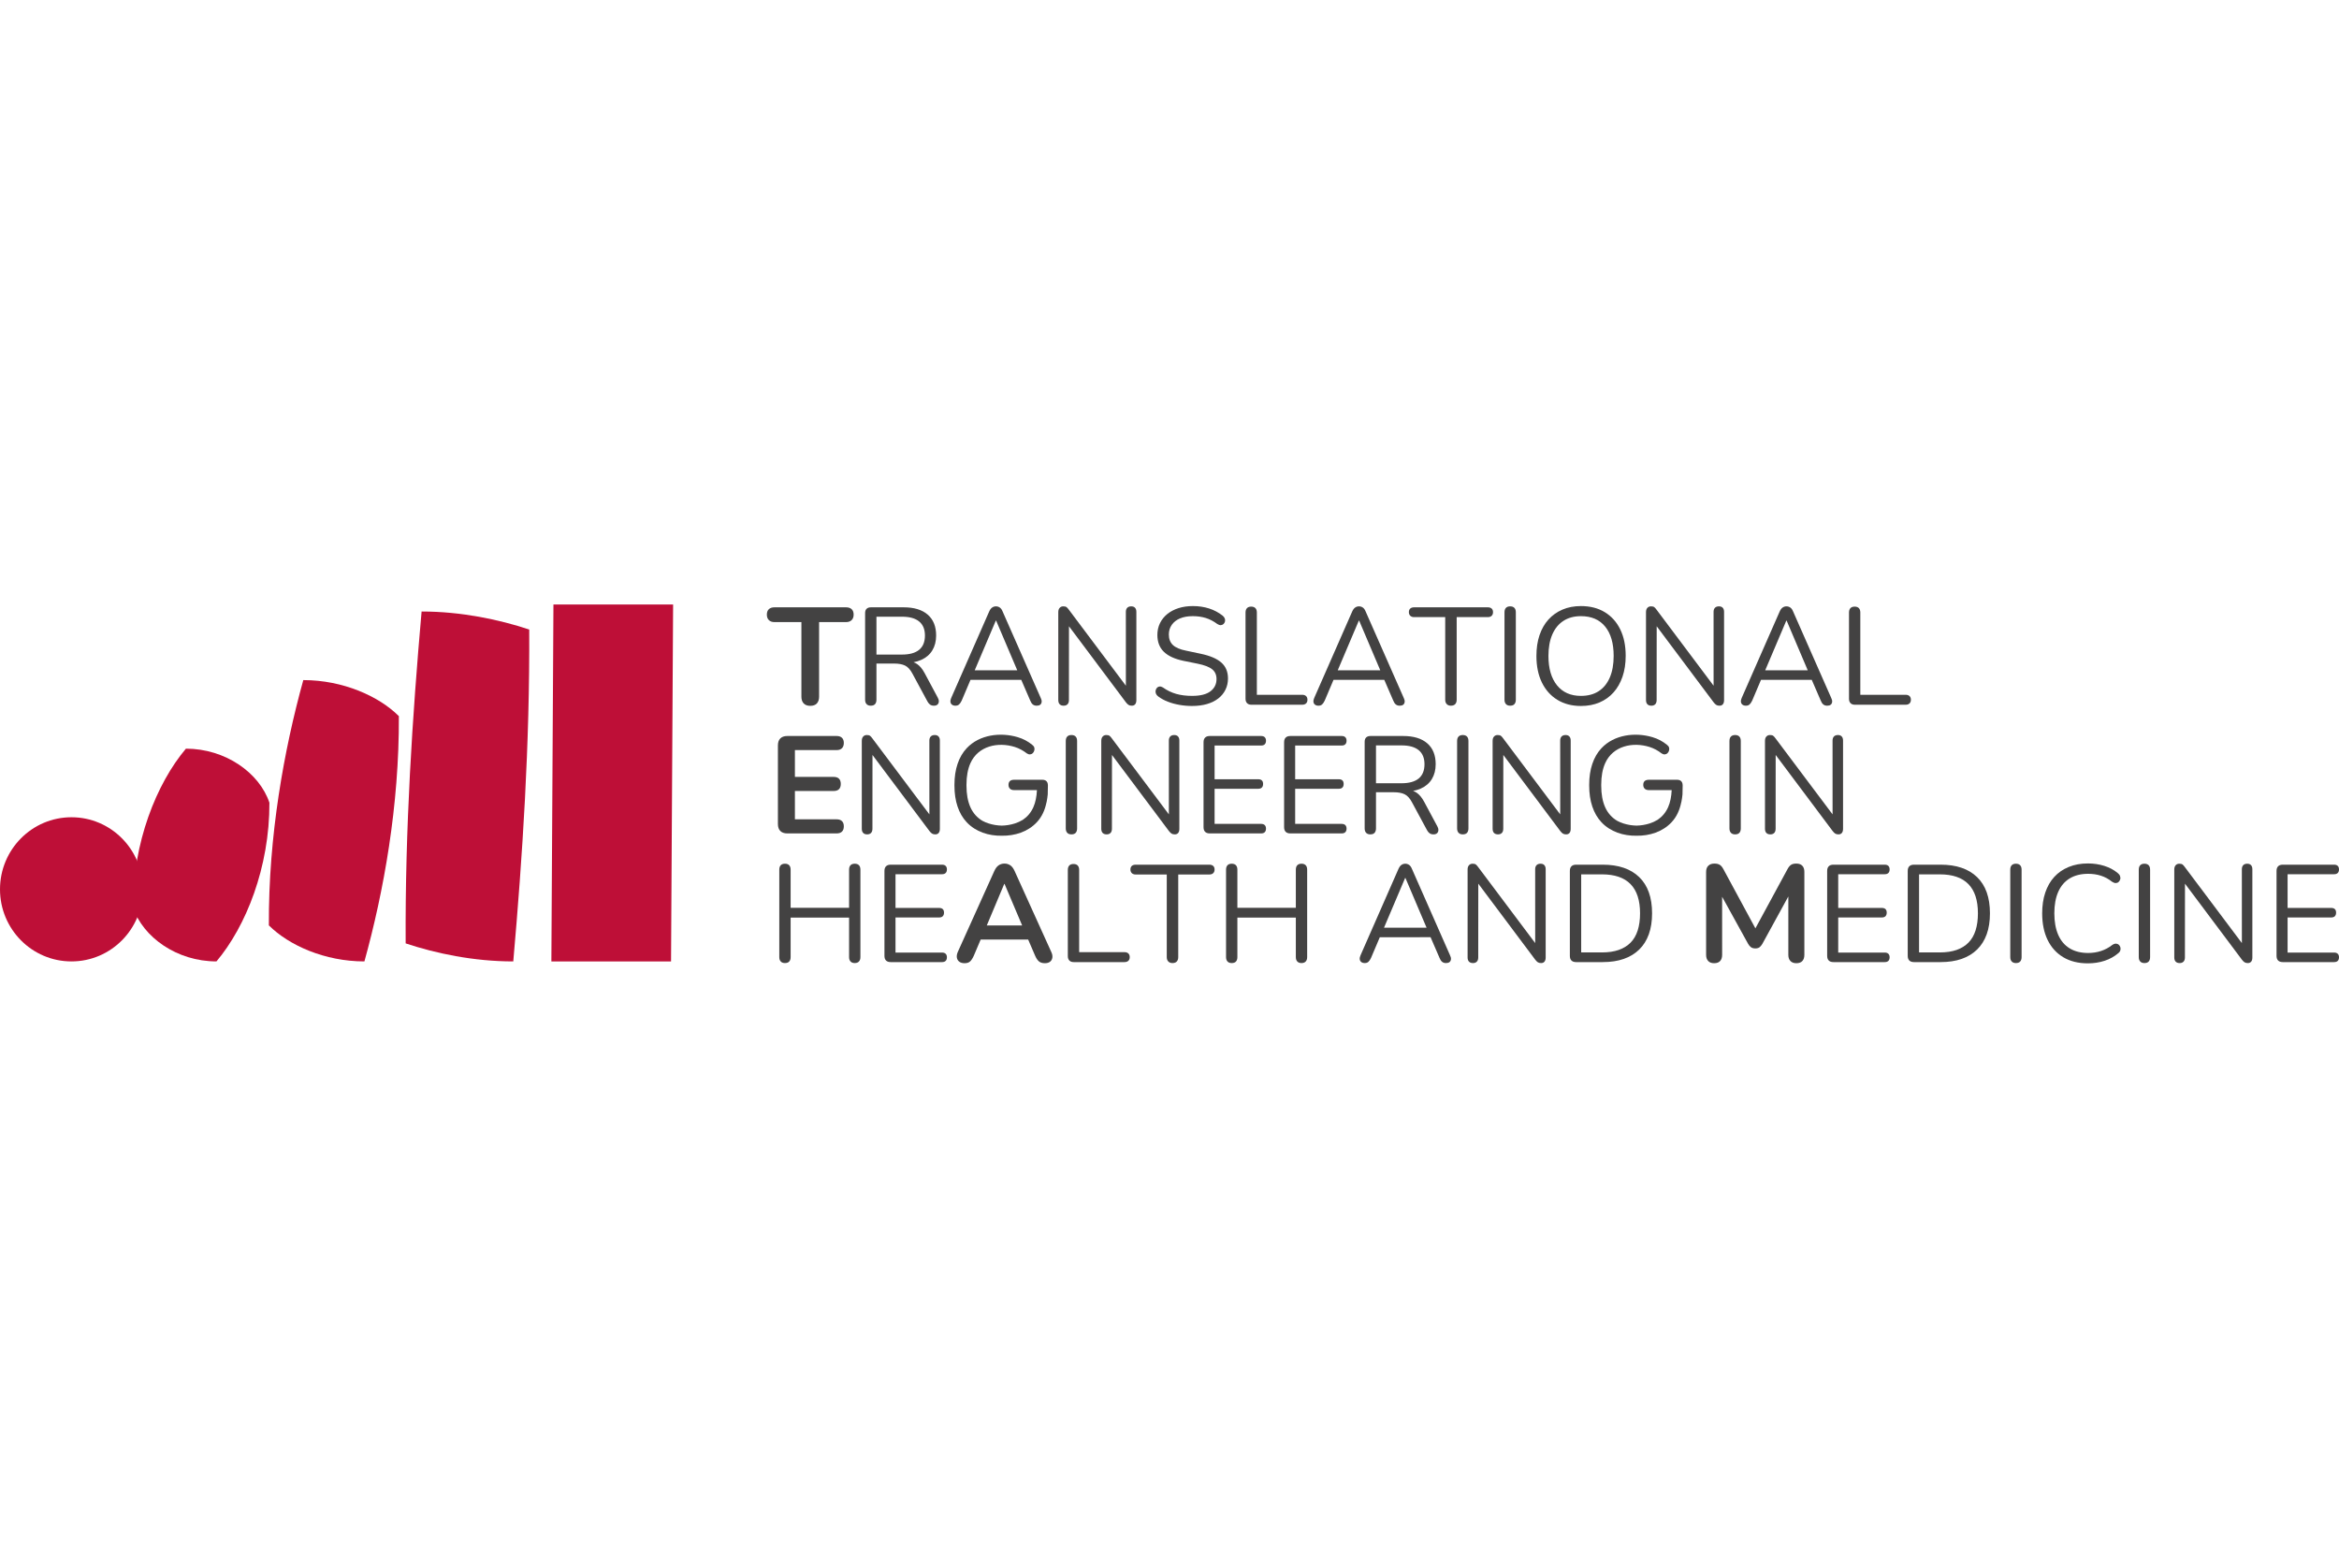
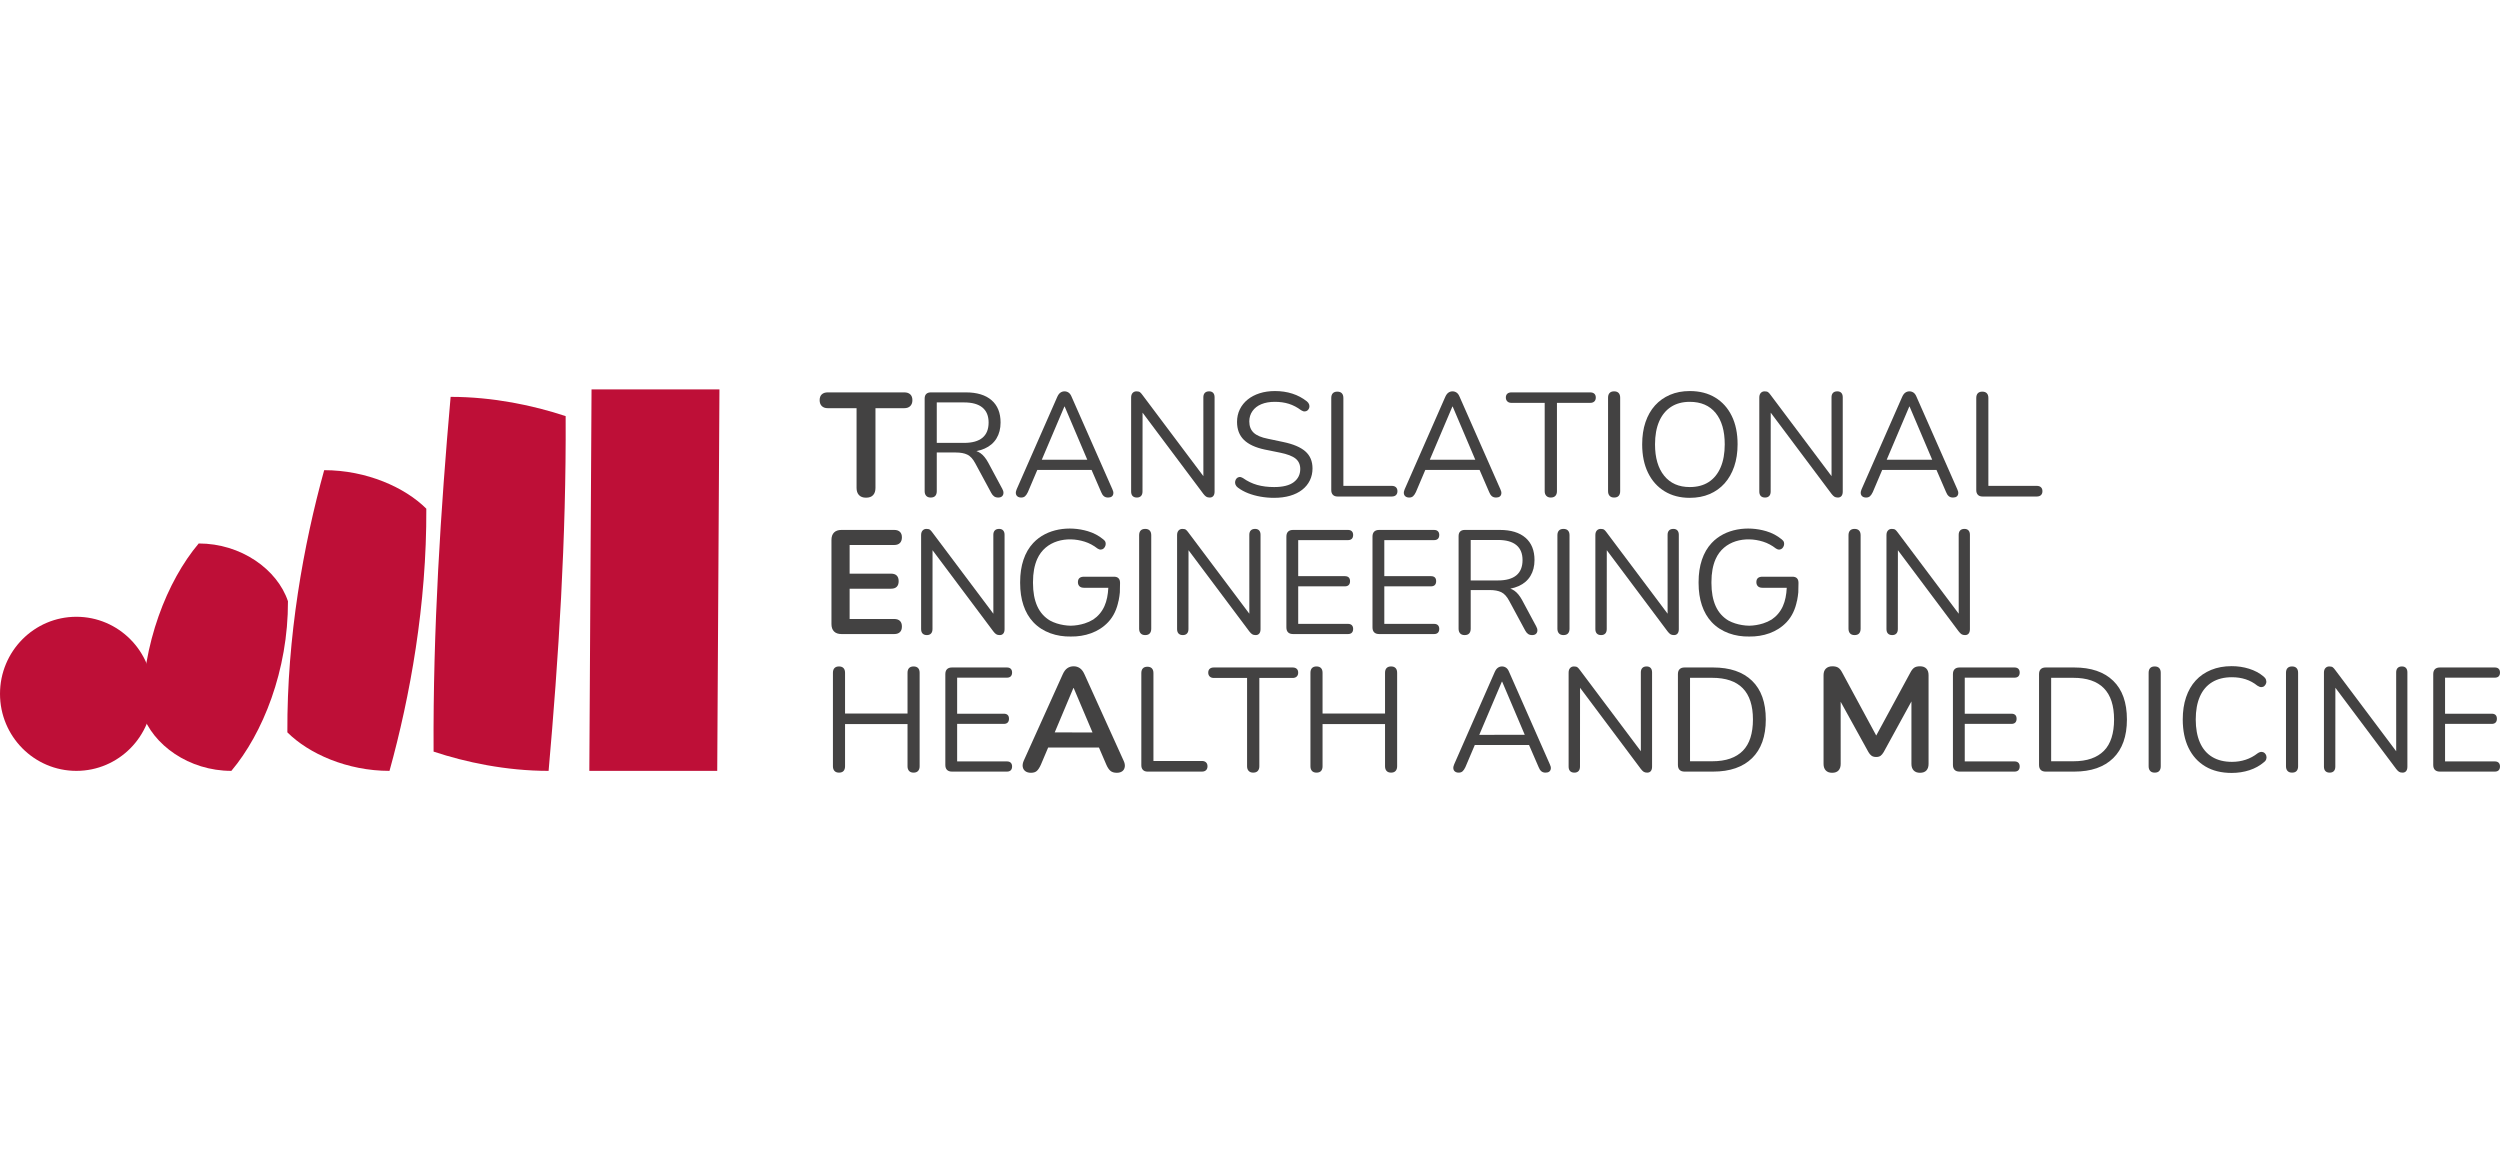
- <svg xmlns="http://www.w3.org/2000/svg" xml:space="preserve" width="1183px" height="793px" style="shape-rendering:geometricPrecision; text-rendering:geometricPrecision; image-rendering:optimizeQuality; fill-rule:evenodd; clip-rule:evenodd" viewBox="0 0 2765.75 424.339">
+ <svg xmlns="http://www.w3.org/2000/svg" xml:space="preserve" width="1183px" height="550px" style="shape-rendering:geometricPrecision; text-rendering:geometricPrecision; image-rendering:optimizeQuality; fill-rule:evenodd; clip-rule:evenodd" viewBox="0 0 2765.75 424.339">
  <defs>
    <style type="text/css">
   
    .fil2 {fill:#BE0F37}
    .fil0 {fill:#434242;fill-rule:nonzero}
    .fil1 {fill:#BE0F37;fill-rule:nonzero}
   
  </style>
  </defs>
  <g id="Layer_x0020_1">
    <g id="_462773608">
      <g>
        <path id="_462780088" class="fil0" d="M2064.53 119.674c-1.74,0 -3.131,-0.409 -4.164,-1.226 -1.038,-0.817 -1.637,-1.908 -1.8,-3.267 -0.163,-1.361 0.138,-2.916 0.9,-4.658l44.933 -102.289c0.983,-2.179 2.154,-3.731 3.515,-4.658 1.361,-0.92 2.858,-1.386 4.493,-1.386 1.632,0 3.131,0.467 4.493,1.386 1.361,0.928 2.477,2.48 3.35,4.658l45.101 102.289c0.867,1.742 1.223,3.322 1.06,4.736 -0.166,1.419 -0.737,2.51 -1.718,3.272 -0.98,0.759 -2.339,1.143 -4.084,1.143 -1.961,0 -3.537,-0.516 -4.738,-1.552 -1.196,-1.036 -2.179,-2.532 -2.941,-4.495l-10.62 -24.529 -60.023 0.022 -10.402 24.507c-0.983,2.071 -2.016,3.595 -3.107,4.576 -1.088,0.98 -2.502,1.472 -4.247,1.472zm47.711 -100.657l-24.99 58.836 50.331 -0.011 -25.009 -58.825 -0.331 0z" />
        <path id="_462779800" class="fil0" d="M1879.15 213.712l-0.003 -0.527c0,-9.151 1.226,-17.374 3.678,-24.673 2.449,-7.301 6.045,-13.481 10.783,-18.548 15.118,-16.162 39.913,-19.139 60.374,-13.069 6.428,1.905 12.147,4.926 17.156,9.068 1.309,0.978 2.126,2.068 2.452,3.267 0.329,1.198 0.301,2.397 -0.08,3.595 -0.381,1.198 -0.98,2.206 -1.798,3.024 -0.817,0.815 -1.853,1.278 -3.104,1.389 -1.254,0.11 -2.535,-0.273 -3.841,-1.146 -4.465,-3.485 -9.204,-6.017 -14.215,-7.596 -19.967,-6.301 -43.425,-1.248 -52.535,19.2 -3.101,6.972 -4.653,15.466 -4.653,25.49l0.008 0.527 -0.008 0.53c0,10.021 1.552,18.518 4.653,25.49 3.214,7.21 8.212,12.503 14.21,16.063 2.397,1.287 4.868,2.333 7.409,3.134 4.99,1.577 10.217,2.441 15.392,2.535l0.174 0c5.147,-0.094 10.358,-0.958 15.35,-2.535 3.286,-1.033 6.453,-2.477 9.505,-4.333 5.194,-3.51 9.518,-8.425 12.387,-14.864 2.543,-5.719 3.863,-12.462 4.252,-20.232l-26.849 0c-2.262,0 -3.957,-0.569 -5.089,-1.695 -1.132,-1.135 -1.695,-2.643 -1.695,-4.526 0,-2.01 0.566,-3.518 1.695,-4.523 1.132,-1.005 2.828,-1.508 5.089,-1.508l33.191 0c2.135,0 3.786,0.577 4.899,1.695 1.093,1.091 1.704,2.725 1.698,4.769l0.025 0 0.003 0.53c0.011,2.314 -0.036,4.592 -0.144,6.823l-0.055 3.416c-0.21,2.944 -0.74,5.766 -1.229,8.53l-0.191 0.944 -0.064 0c-1.834,9.057 -5.357,17.04 -11.404,23.505 -10.637,11.371 -26.073,16.22 -41.42,15.974 -15.386,0.276 -30.877,-4.565 -41.55,-15.974 -4.738,-5.064 -8.334,-11.247 -10.783,-18.545 -2.452,-7.298 -3.678,-15.521 -3.678,-24.673l0.003 -0.53z" />
        <path id="_462780208" class="fil0" d="M2193.2 118.531c-2.179,0 -3.863,-0.63 -5.067,-1.88 -1.196,-1.251 -1.792,-2.968 -1.792,-5.147l0 -101.963c0,-2.286 0.572,-4.026 1.715,-5.23 1.143,-1.193 2.803,-1.795 4.981,-1.795 2.179,0 3.841,0.602 4.984,1.795 1.143,1.204 1.715,2.944 1.715,5.23l0 97.224 53.595 0c1.963,0 3.485,0.516 4.576,1.552 1.091,1.033 1.635,2.48 1.635,4.33 0,1.853 -0.544,3.297 -1.635,4.333 -1.091,1.036 -2.612,1.552 -4.576,1.552l-60.131 0z" />
        <path id="_462779368" class="fil0" d="M1952.68 119.674c-2.068,0 -3.651,-0.572 -4.738,-1.715 -1.091,-1.149 -1.632,-2.806 -1.632,-4.984l0 -103.923c0,-2.179 0.541,-3.869 1.632,-5.064 1.088,-1.198 2.505,-1.798 4.247,-1.798 1.742,0 3.026,0.298 3.844,0.9 0.815,0.599 1.767,1.66 2.858,3.184l67.347 89.752 -0.028 -87.3c0,-2.068 0.547,-3.675 1.635,-4.819 1.088,-1.146 2.667,-1.718 4.738,-1.718 1.961,0 3.457,0.572 4.493,1.718 1.036,1.143 1.552,2.75 1.552,4.819l0 104.409c0,2.071 -0.464,3.675 -1.389,4.824 -0.925,1.143 -2.259,1.715 -4.004,1.715 -1.629,0 -2.941,-0.329 -3.921,-0.98 -0.98,-0.654 -2.01,-1.69 -3.104,-3.104l-67.255 -89.829 -0.064 87.214c0,2.179 -0.547,3.836 -1.635,4.984 -1.091,1.143 -2.612,1.715 -4.576,1.715z" />
        <path id="_462779032" class="fil0" d="M1257.74 119.674c-2.068,0 -3.648,-0.572 -4.736,-1.715 -1.091,-1.149 -1.635,-2.806 -1.635,-4.984l0 -103.923c0,-2.179 0.544,-3.869 1.635,-5.064 1.088,-1.198 2.502,-1.798 4.247,-1.798 1.74,0 3.024,0.298 3.841,0.9 0.817,0.599 1.767,1.66 2.858,3.184l67.347 89.752 -0.025 -87.3c0,-2.068 0.544,-3.675 1.632,-4.819 1.088,-1.146 2.67,-1.718 4.741,-1.718 1.961,0 3.454,0.572 4.49,1.718 1.036,1.143 1.552,2.75 1.552,4.819l0 104.409c0,2.071 -0.464,3.675 -1.389,4.824 -0.922,1.143 -2.259,1.715 -4.004,1.715 -1.629,0 -2.941,-0.329 -3.921,-0.98 -0.978,-0.654 -2.01,-1.69 -3.101,-3.104l-67.255 -89.829 -0.066 87.214c0,2.179 -0.547,3.836 -1.635,4.984 -1.091,1.143 -2.612,1.715 -4.576,1.715z" />
        <path id="_462778936" class="fil0" d="M1308.58 271.844c-2.065,0 -3.648,-0.572 -4.736,-1.715 -1.091,-1.146 -1.635,-2.803 -1.635,-4.981l0 -103.926c0,-2.179 0.544,-3.866 1.635,-5.062 1.088,-1.198 2.502,-1.8 4.247,-1.8 1.74,0 3.024,0.301 3.841,0.9 0.817,0.599 1.767,1.66 2.858,3.187l67.347 89.749 -0.025 -87.3c0,-2.068 0.544,-3.675 1.632,-4.819 1.088,-1.146 2.67,-1.718 4.741,-1.718 1.961,0 3.457,0.572 4.493,1.718 1.036,1.143 1.552,2.75 1.552,4.819l0 104.412c0,2.071 -0.464,3.675 -1.389,4.821 -0.925,1.143 -2.262,1.715 -4.007,1.715 -1.629,0 -2.938,-0.326 -3.918,-0.98 -0.98,-0.654 -2.013,-1.69 -3.104,-3.104l-67.255 -89.827 -0.066 87.214c0,2.179 -0.544,3.836 -1.632,4.981 -1.091,1.143 -2.615,1.715 -4.578,1.715z" />
        <path id="_462778816" class="fil0" d="M1771.32 271.844c-2.065,0 -3.648,-0.572 -4.736,-1.715 -1.091,-1.146 -1.632,-2.803 -1.632,-4.981l0 -103.926c0,-2.179 0.541,-3.866 1.632,-5.062 1.088,-1.198 2.502,-1.8 4.247,-1.8 1.742,0 3.024,0.301 3.841,0.9 0.817,0.599 1.767,1.66 2.858,3.187l67.347 89.749 -0.025 -87.3c0,-2.068 0.547,-3.675 1.632,-4.819 1.088,-1.146 2.67,-1.718 4.741,-1.718 1.961,0 3.457,0.572 4.493,1.718 1.036,1.143 1.552,2.75 1.552,4.819l0 104.412c0,2.071 -0.464,3.675 -1.389,4.821 -0.925,1.143 -2.262,1.715 -4.007,1.715 -1.629,0 -2.938,-0.326 -3.918,-0.98 -0.98,-0.654 -2.013,-1.69 -3.104,-3.104l-67.255 -89.827 -0.066 87.214c0,2.179 -0.544,3.836 -1.632,4.981 -1.091,1.143 -2.615,1.715 -4.578,1.715z" />
        <path id="_462779488" class="fil0" d="M2093.37 271.844c-2.068,0 -3.651,-0.572 -4.738,-1.715 -1.091,-1.146 -1.632,-2.803 -1.632,-4.981l0 -103.926c0,-2.179 0.541,-3.866 1.632,-5.062 1.088,-1.198 2.505,-1.8 4.247,-1.8 1.742,0 3.026,0.301 3.841,0.9 0.817,0.599 1.77,1.66 2.861,3.187l67.347 89.749 -0.028 -87.3c0,-2.068 0.547,-3.675 1.635,-4.819 1.088,-1.146 2.667,-1.718 4.738,-1.718 1.961,0 3.457,0.572 4.493,1.718 1.036,1.143 1.552,2.75 1.552,4.819l0 104.412c0,2.071 -0.464,3.675 -1.389,4.821 -0.925,1.143 -2.262,1.715 -4.004,1.715 -1.632,0 -2.941,-0.326 -3.921,-0.98 -0.98,-0.654 -2.013,-1.69 -3.104,-3.104l-67.255 -89.827 -0.064 87.214c0,2.179 -0.547,3.836 -1.635,4.981 -1.091,1.143 -2.612,1.715 -4.576,1.715z" />
        <path id="_462779080" class="fil0" d="M2577.35 424.013c-2.068,0 -3.648,-0.572 -4.736,-1.715 -1.093,-1.146 -1.635,-2.803 -1.635,-4.981l0 -103.923c0,-2.179 0.541,-3.869 1.635,-5.064 1.088,-1.198 2.502,-1.8 4.244,-1.8 1.742,0 3.026,0.301 3.844,0.903 0.815,0.596 1.767,1.66 2.858,3.184l67.347 89.749 -0.028 -87.3c0,-2.065 0.547,-3.673 1.635,-4.819 1.088,-1.146 2.67,-1.718 4.741,-1.718 1.958,0 3.454,0.572 4.49,1.718 1.036,1.146 1.552,2.753 1.552,4.819l0 104.412c0,2.071 -0.464,3.675 -1.389,4.821 -0.922,1.143 -2.259,1.715 -4.004,1.715 -1.629,0 -2.941,-0.326 -3.921,-0.98 -0.98,-0.652 -2.01,-1.687 -3.104,-3.101l-67.253 -89.829 -0.066 87.214c0,2.179 -0.547,3.836 -1.635,4.981 -1.091,1.143 -2.612,1.715 -4.576,1.715z" />
        <path id="_462779128" class="fil0" d="M1741.73 424.013c-2.065,0 -3.648,-0.572 -4.736,-1.715 -1.091,-1.146 -1.632,-2.803 -1.632,-4.981l0 -103.923c0,-2.179 0.541,-3.869 1.632,-5.064 1.088,-1.198 2.502,-1.8 4.247,-1.8 1.742,0 3.024,0.301 3.841,0.903 0.817,0.596 1.767,1.66 2.858,3.184l67.347 89.749 -0.025 -87.3c0,-2.065 0.547,-3.673 1.635,-4.819 1.085,-1.146 2.667,-1.718 4.738,-1.718 1.961,0 3.457,0.572 4.493,1.718 1.036,1.146 1.552,2.753 1.552,4.819l0 104.412c0,2.071 -0.464,3.675 -1.389,4.821 -0.925,1.143 -2.262,1.715 -4.004,1.715 -1.632,0 -2.941,-0.326 -3.921,-0.98 -0.98,-0.652 -2.013,-1.687 -3.104,-3.101l-67.255 -89.829 -0.066 87.214c0,2.179 -0.544,3.836 -1.632,4.981 -1.091,1.143 -2.615,1.715 -4.578,1.715z" />
        <path id="_462778696" class="fil0" d="M1025.4 271.844c-2.068,0 -3.651,-0.572 -4.736,-1.715 -1.093,-1.146 -1.635,-2.803 -1.635,-4.981l0 -103.926c0,-2.179 0.541,-3.866 1.635,-5.062 1.085,-1.198 2.502,-1.8 4.244,-1.8 1.742,0 3.026,0.301 3.844,0.9 0.815,0.599 1.767,1.66 2.858,3.187l67.347 89.749 -0.028 -87.3c0,-2.068 0.547,-3.675 1.635,-4.819 1.088,-1.146 2.667,-1.718 4.741,-1.718 1.958,0 3.454,0.572 4.49,1.718 1.036,1.143 1.552,2.75 1.552,4.819l0 104.412c0,2.071 -0.464,3.675 -1.389,4.821 -0.922,1.143 -2.259,1.715 -4.004,1.715 -1.629,0 -2.941,-0.326 -3.921,-0.98 -0.98,-0.654 -2.01,-1.69 -3.104,-3.104l-67.255 -89.827 -0.064 87.214c0,2.179 -0.547,3.836 -1.635,4.981 -1.091,1.143 -2.612,1.715 -4.576,1.715z" />
        <path id="_462778360" class="fil0" d="M1869.35 120.003c-10.673,0 -19.959,-2.424 -27.859,-7.271 -7.895,-4.849 -13.995,-11.686 -18.299,-20.509 -4.302,-8.825 -6.451,-19.28 -6.451,-31.374 0,-9.151 1.221,-17.347 3.673,-24.593 2.452,-7.243 5.967,-13.395 10.54,-18.462 4.576,-5.064 10.104,-8.983 16.585,-11.763 6.481,-2.781 13.754,-4.167 21.812,-4.167 10.893,0 20.293,2.397 28.188,7.188 7.9,4.796 14,11.573 18.302,20.346 4.302,8.767 6.453,19.197 6.453,31.289 0,9.148 -1.254,17.374 -3.755,24.673 -2.51,7.301 -6.05,13.508 -10.623,18.628 -4.578,5.12 -10.104,9.068 -16.587,11.849 -6.481,2.775 -13.804,4.167 -21.978,4.167zm0 -11.929c8.281,0 15.278,-1.853 21,-5.559 5.719,-3.7 10.104,-9.093 13.155,-16.176 3.046,-7.08 4.573,-15.579 4.573,-25.49 0,-14.922 -3.352,-26.495 -10.049,-34.721 -6.702,-8.223 -16.259,-12.335 -28.679,-12.335 -8.058,0 -14.947,1.85 -20.666,5.553 -5.719,3.703 -10.107,9.068 -13.155,16.093 -3.051,7.028 -4.576,15.497 -4.576,25.41 0,14.815 3.377,26.387 10.129,34.724 6.757,8.334 16.181,12.501 28.268,12.501z" />
        <path id="_462778648" class="fil0" d="M1785.69 119.674c-2.179,0 -3.841,-0.63 -4.981,-1.88 -1.143,-1.254 -1.718,-2.968 -1.718,-5.147l0 -103.432c0,-2.286 0.574,-4.032 1.718,-5.227 1.14,-1.198 2.803,-1.798 4.981,-1.798 2.179,0 3.841,0.599 4.981,1.798 1.149,1.196 1.72,2.941 1.72,5.227l0 103.432c0,2.179 -0.547,3.893 -1.635,5.147 -1.091,1.251 -2.781,1.88 -5.067,1.88z" />
        <path id="_462778048" class="fil0" d="M1715.59 119.674c-2.068,0 -3.703,-0.63 -4.901,-1.88 -1.198,-1.254 -1.795,-2.968 -1.795,-5.147l0 -97.71 -36.765 0c-1.963,0 -3.485,-0.547 -4.576,-1.635 -1.088,-1.091 -1.635,-2.505 -1.635,-4.25 0,-1.85 0.547,-3.267 1.635,-4.247 1.091,-0.983 2.612,-1.469 4.576,-1.469l87.09 0c1.961,0 3.485,0.486 4.573,1.469 1.088,0.98 1.635,2.397 1.635,4.247 0,1.853 -0.547,3.297 -1.635,4.333 -1.088,1.036 -2.612,1.552 -4.573,1.552l-36.765 0 0 97.71c0,2.179 -0.572,3.893 -1.718,5.147 -1.143,1.251 -2.858,1.88 -5.147,1.88z" />
        <path id="_462778720" class="fil0" d="M1559.06 119.674c-1.74,0 -3.131,-0.409 -4.164,-1.226 -1.038,-0.817 -1.637,-1.908 -1.8,-3.267 -0.163,-1.361 0.138,-2.916 0.897,-4.658l44.935 -102.289c0.983,-2.179 2.151,-3.731 3.515,-4.658 1.361,-0.92 2.858,-1.386 4.49,-1.386 1.635,0 3.134,0.467 4.495,1.386 1.359,0.928 2.477,2.48 3.35,4.658l45.098 102.289c0.87,1.742 1.226,3.322 1.063,4.736 -0.166,1.419 -0.737,2.51 -1.718,3.272 -0.98,0.759 -2.339,1.143 -4.084,1.143 -1.961,0 -3.537,-0.516 -4.741,-1.552 -1.196,-1.036 -2.179,-2.532 -2.938,-4.495l-10.62 -24.529 -60.023 0.022 -10.402 24.507c-0.983,2.071 -2.016,3.595 -3.107,4.576 -1.088,0.98 -2.502,1.472 -4.247,1.472zm47.711 -100.657l-24.99 58.836 50.331 -0.011 -25.009 -58.825 -0.331 0z" />
        <path id="_462778312" class="fil0" d="M1129.81 119.674c-1.74,0 -3.131,-0.409 -4.164,-1.226 -1.038,-0.817 -1.637,-1.908 -1.8,-3.267 -0.163,-1.361 0.138,-2.916 0.897,-4.658l44.935 -102.289c0.983,-2.179 2.154,-3.731 3.515,-4.658 1.361,-0.92 2.858,-1.386 4.49,-1.386 1.635,0 3.134,0.467 4.495,1.386 1.359,0.928 2.477,2.48 3.35,4.658l45.101 102.289c0.867,1.742 1.223,3.322 1.06,4.736 -0.166,1.419 -0.737,2.51 -1.718,3.272 -0.98,0.759 -2.339,1.143 -4.084,1.143 -1.961,0 -3.537,-0.516 -4.738,-1.552 -1.196,-1.036 -2.181,-2.532 -2.941,-4.495l-10.62 -24.529 -60.023 0.022 -10.402 24.507c-0.983,2.071 -2.016,3.595 -3.107,4.576 -1.088,0.98 -2.502,1.472 -4.247,1.472zm47.711 -100.657l-24.99 58.836 50.331 -0.011 -25.009 -58.825 -0.331 0z" />
        <path id="_462777736" class="fil0" d="M1613.8 424.013c-1.742,0 -3.134,-0.409 -4.167,-1.223 -1.038,-0.817 -1.635,-1.908 -1.798,-3.267 -0.166,-1.364 0.135,-2.919 0.897,-4.658l44.933 -102.289c0.983,-2.179 2.154,-3.731 3.515,-4.658 1.364,-0.922 2.858,-1.389 4.493,-1.389 1.632,0 3.131,0.467 4.495,1.389 1.359,0.928 2.474,2.48 3.347,4.658l45.101 102.289c0.87,1.74 1.226,3.322 1.063,4.736 -0.168,1.417 -0.74,2.51 -1.72,3.269 -0.98,0.762 -2.339,1.143 -4.081,1.143 -1.961,0 -3.54,-0.516 -4.741,-1.552 -1.196,-1.036 -2.179,-2.529 -2.941,-4.493l-10.62 -24.532 -60.023 0.025 -10.399 24.507c-0.983,2.071 -2.016,3.595 -3.107,4.576 -1.088,0.98 -2.505,1.469 -4.247,1.469zm47.711 -100.654l-24.99 58.833 50.328 -0.008 -25.009 -58.825 -0.329 0z" />
        <path id="_462777448" class="fil0" d="M1479.64 118.531c-2.179,0 -3.866,-0.63 -5.064,-1.88 -1.198,-1.251 -1.795,-2.968 -1.795,-5.147l0 -101.963c0,-2.286 0.572,-4.026 1.715,-5.23 1.143,-1.193 2.803,-1.795 4.981,-1.795 2.179,0 3.841,0.602 4.984,1.795 1.143,1.204 1.715,2.944 1.715,5.23l0 97.224 53.595 0c1.963,0 3.488,0.516 4.576,1.552 1.091,1.033 1.635,2.48 1.635,4.33 0,1.853 -0.544,3.297 -1.635,4.333 -1.088,1.036 -2.612,1.552 -4.576,1.552l-60.131 0z" />
        <path id="_462777424" class="fil0" d="M1409.55 120.003c-5.12,0 -10.131,-0.436 -15.036,-1.309 -4.901,-0.87 -9.449,-2.126 -13.641,-3.761 -4.194,-1.629 -7.98,-3.7 -11.357,-6.208 -1.306,-0.98 -2.206,-2.096 -2.695,-3.35 -0.492,-1.254 -0.599,-2.507 -0.326,-3.758 0.273,-1.251 0.815,-2.314 1.632,-3.184 0.817,-0.873 1.825,-1.364 3.021,-1.472 1.204,-0.11 2.51,0.271 3.924,1.14 4.901,3.485 10.131,6.02 15.687,7.602 5.553,1.577 11.819,2.369 18.791,2.369 9.803,0 17.073,-1.828 21.812,-5.476 4.738,-3.648 7.108,-8.472 7.108,-14.461 0,-4.901 -1.715,-8.742 -5.144,-11.52 -3.435,-2.775 -9.181,-4.984 -17.242,-6.616l-16.991 -3.432c-10.242,-2.179 -17.891,-5.744 -22.958,-10.7 -5.064,-4.959 -7.599,-11.576 -7.599,-19.857 0,-5.117 1.036,-9.772 3.104,-13.967 2.071,-4.194 4.959,-7.793 8.662,-10.786 3.703,-2.993 8.116,-5.31 13.235,-6.948 5.122,-1.632 10.783,-2.447 16.993,-2.447 6.862,0 13.263,0.953 19.2,2.861 5.934,1.905 11.299,4.766 16.093,8.577 1.198,0.98 2.016,2.099 2.449,3.35 0.439,1.254 0.492,2.449 0.168,3.595 -0.329,1.143 -0.903,2.096 -1.72,2.858 -0.815,0.762 -1.85,1.201 -3.104,1.309 -1.254,0.108 -2.637,-0.329 -4.167,-1.309 -4.357,-3.269 -8.88,-5.636 -13.561,-7.108 -4.683,-1.469 -9.858,-2.204 -15.524,-2.204 -5.774,0 -10.755,0.87 -14.947,2.612 -4.197,1.745 -7.464,4.277 -9.806,7.599 -2.344,3.322 -3.512,7.16 -3.512,11.518 0,5.23 1.604,9.369 4.819,12.421 3.214,3.049 8.469,5.282 15.767,6.699l16.993 3.595c11.004,2.289 19.147,5.744 24.43,10.374 5.282,4.628 7.925,10.921 7.925,18.871 0,4.796 -0.98,9.206 -2.944,13.235 -1.958,4.029 -4.794,7.492 -8.494,10.377 -3.703,2.888 -8.174,5.092 -13.401,6.619 -5.23,1.522 -11.112,2.289 -17.645,2.289z" />
        <path id="_462777304" class="fil0" d="M1029.65 119.674c-2.179,0 -3.841,-0.63 -4.984,-1.88 -1.146,-1.254 -1.718,-2.968 -1.718,-5.147l0 -102.452c0,-2.286 0.602,-4.001 1.798,-5.144 1.198,-1.143 2.886,-1.715 5.064,-1.715l38.725 0c12.31,0 21.787,2.883 28.434,8.66 6.647,5.771 9.966,13.995 9.966,24.673 0,6.754 -1.497,12.611 -4.493,17.562 -2.996,4.959 -7.378,8.72 -13.155,11.277 -2.778,1.232 -5.821,2.165 -9.126,2.806l0 -0.036c1.563,0.536 3.026,1.27 4.391,2.212 3.159,2.179 6.042,5.664 8.66,10.457l15.687 29.251c0.873,1.524 1.276,3.024 1.223,4.49 -0.052,1.475 -0.572,2.67 -1.552,3.598 -0.98,0.925 -2.397,1.389 -4.25,1.389 -1.853,0 -3.374,-0.439 -4.573,-1.309 -1.198,-0.87 -2.231,-2.123 -3.104,-3.755l-17.814 -33.006c-2.502,-4.686 -5.393,-7.817 -8.657,-9.397 -3.269,-1.579 -7.572,-2.372 -12.909,-2.372l-20.914 0 0 42.812c0,2.179 -0.544,3.893 -1.635,5.147 -1.088,1.251 -2.778,1.88 -5.064,1.88zm6.699 -60.46l30.229 0c8.933,0 15.687,-1.88 20.26,-5.636 4.576,-3.758 6.862,-9.394 6.862,-16.91 0,-7.301 -2.286,-12.826 -6.862,-16.585 -4.573,-3.761 -11.327,-5.639 -20.26,-5.639l-30.229 0 0 44.77z" />
        <path id="_462777760" class="fil0" d="M1620.34 271.844c-2.181,0 -3.844,-0.627 -4.987,-1.878 -1.143,-1.256 -1.715,-2.971 -1.715,-5.15l0 -102.452c0,-2.286 0.602,-4.001 1.798,-5.144 1.198,-1.143 2.883,-1.715 5.062,-1.715l38.728 0c12.31,0 21.787,2.886 28.434,8.66 6.644,5.774 9.963,13.995 9.963,24.675 0,6.752 -1.494,12.608 -4.49,17.562 -2.996,4.957 -7.381,8.718 -13.155,11.275 -2.778,1.232 -5.821,2.168 -9.129,2.808l0 -0.036c1.566,0.536 3.029,1.27 4.391,2.209 3.159,2.179 6.045,5.666 8.662,10.457l15.684 29.251c0.873,1.524 1.278,3.024 1.226,4.493 -0.052,1.472 -0.572,2.667 -1.552,3.595 -0.98,0.925 -2.397,1.389 -4.25,1.389 -1.853,0 -3.374,-0.439 -4.573,-1.306 -1.198,-0.873 -2.231,-2.123 -3.104,-3.758l-17.814 -33.006c-2.502,-4.683 -5.393,-7.817 -8.657,-9.394 -3.269,-1.582 -7.572,-2.372 -12.909,-2.372l-20.914 0 0 42.809c0,2.179 -0.547,3.893 -1.637,5.15 -1.088,1.251 -2.775,1.878 -5.062,1.878zm6.699 -60.457l30.226 0c8.936,0 15.687,-1.883 20.26,-5.639 4.578,-3.758 6.865,-9.391 6.865,-16.908 0,-7.301 -2.286,-12.829 -6.865,-16.587 -4.573,-3.758 -11.324,-5.636 -20.26,-5.636l-30.226 0 0 44.77z" />
        <path id="_462778000" class="fil0" d="M958.074 119.837c-3.374,0 -5.962,-0.953 -7.762,-2.858 -1.795,-1.908 -2.695,-4.548 -2.695,-7.925l0 -88.236 -31.863 0c-2.828,0 -5.037,-0.79 -6.616,-2.366 -1.579,-1.582 -2.366,-3.731 -2.366,-6.456 0,-2.836 0.787,-4.984 2.366,-6.456 1.579,-1.472 3.789,-2.204 6.616,-2.204l84.641 0c2.836,0 5.037,0.732 6.622,2.204 1.577,1.472 2.369,3.62 2.369,6.456 0,2.725 -0.793,4.874 -2.369,6.456 -1.585,1.577 -3.786,2.366 -6.622,2.366l-31.863 0 0 88.236c0,3.377 -0.87,6.017 -2.612,7.925 -1.742,1.905 -4.36,2.858 -7.845,2.858z" />
        <path id="_462777160" class="fil0" d="M930.952 270.7c-3.595,0 -6.346,-0.953 -8.254,-2.858 -1.905,-1.908 -2.858,-4.658 -2.858,-8.254l0 -92.972c0,-3.595 0.953,-6.348 2.858,-8.254 1.908,-1.908 4.658,-2.861 8.254,-2.861l58.334 0c2.723,0 4.821,0.71 6.29,2.126 1.472,1.417 2.206,3.43 2.206,6.047 0,2.72 -0.735,4.819 -2.206,6.288 -1.469,1.472 -3.568,2.206 -6.29,2.206l-49.348 0 0 31.698 45.753 0c2.833,0 4.957,0.71 6.37,2.129 1.417,1.414 2.126,3.485 2.126,6.205 0,2.725 -0.71,4.794 -2.126,6.21 -1.414,1.417 -3.537,2.123 -6.37,2.123l-45.753 0 0 33.498 49.348 0c2.723,0 4.821,0.71 6.29,2.123 1.472,1.417 2.206,3.485 2.206,6.21 0,2.723 -0.735,4.791 -2.206,6.21 -1.469,1.417 -3.568,2.123 -6.29,2.123l-58.334 0z" />
        <path id="_462776968" class="fil0" d="M1266.92 271.844c-2.179,0 -3.841,-0.627 -4.981,-1.878 -1.146,-1.256 -1.718,-2.968 -1.718,-5.147l0 -103.432c0,-2.286 0.572,-4.032 1.718,-5.227 1.14,-1.201 2.803,-1.8 4.981,-1.8 2.179,0 3.841,0.599 4.981,1.8 1.146,1.196 1.718,2.941 1.718,5.227l0 103.432c0,2.179 -0.544,3.891 -1.635,5.147 -1.088,1.251 -2.778,1.878 -5.064,1.878z" />
        <path id="_462776608" class="fil0" d="M1430.48 270.7c-2.397,0 -4.219,-0.627 -5.473,-1.88 -1.251,-1.251 -1.878,-3.076 -1.878,-5.473l0 -100.488c0,-2.397 0.627,-4.225 1.878,-5.476 1.254,-1.251 3.076,-1.88 5.473,-1.88l60.788 0c1.85,0 3.264,0.492 4.247,1.475 0.98,0.978 1.469,2.339 1.469,4.081 0,1.853 -0.489,3.269 -1.469,4.25 -0.983,0.98 -2.397,1.472 -4.247,1.472l-55.067 0 0 39.868 51.632 0c1.853,0 3.269,0.461 4.252,1.389 0.978,0.925 1.469,2.314 1.469,4.164 0,1.853 -0.492,3.269 -1.469,4.252 -0.983,0.978 -2.4,1.469 -4.252,1.469l-51.632 0 0 41.503 55.067 0c1.85,0 3.264,0.489 4.247,1.472 0.98,0.978 1.469,2.342 1.469,4.081 0,1.853 -0.489,3.269 -1.469,4.25 -0.983,0.98 -2.397,1.472 -4.247,1.472l-60.788 0z" />
        <path id="_462777232" class="fil0" d="M1525.74 270.7c-2.397,0 -4.222,-0.627 -5.473,-1.88 -1.251,-1.251 -1.878,-3.076 -1.878,-5.473l0 -100.488c0,-2.397 0.627,-4.225 1.878,-5.476 1.251,-1.251 3.076,-1.88 5.473,-1.88l60.785 0c1.853,0 3.267,0.492 4.25,1.475 0.978,0.978 1.469,2.339 1.469,4.081 0,1.853 -0.492,3.269 -1.469,4.25 -0.983,0.98 -2.397,1.472 -4.25,1.472l-55.067 0 0 39.868 51.634 0c1.85,0 3.269,0.461 4.25,1.389 0.98,0.925 1.469,2.314 1.469,4.164 0,1.853 -0.489,3.269 -1.469,4.252 -0.98,0.978 -2.4,1.469 -4.25,1.469l-51.634 0 0 41.503 55.067 0c1.853,0 3.267,0.489 4.25,1.472 0.978,0.978 1.469,2.342 1.469,4.081 0,1.853 -0.492,3.269 -1.469,4.25 -0.983,0.98 -2.397,1.472 -4.25,1.472l-60.785 0z" />
        <path id="_462777112" class="fil0" d="M1729.66 271.844c-2.181,0 -3.841,-0.627 -4.984,-1.878 -1.143,-1.256 -1.718,-2.968 -1.718,-5.147l0 -103.432c0,-2.286 0.574,-4.032 1.718,-5.227 1.143,-1.201 2.803,-1.8 4.984,-1.8 2.179,0 3.838,0.599 4.981,1.8 1.143,1.196 1.718,2.941 1.718,5.227l0 103.432c0,2.179 -0.547,3.891 -1.635,5.147 -1.091,1.251 -2.778,1.878 -5.064,1.878z" />
        <path id="_462776512" class="fil0" d="M1128.59 213.712l-0.003 -0.527c0,-9.151 1.226,-17.374 3.675,-24.673 2.452,-7.301 6.045,-13.481 10.786,-18.548 15.118,-16.162 39.913,-19.139 60.374,-13.069 6.428,1.905 12.147,4.926 17.156,9.068 1.309,0.978 2.126,2.068 2.452,3.267 0.329,1.198 0.301,2.397 -0.08,3.595 -0.381,1.198 -0.98,2.206 -1.798,3.024 -0.817,0.815 -1.853,1.278 -3.104,1.389 -1.256,0.11 -2.535,-0.273 -3.841,-1.146 -4.465,-3.485 -9.204,-6.017 -14.215,-7.596 -19.967,-6.301 -43.425,-1.248 -52.535,19.2 -3.104,6.972 -4.656,15.466 -4.656,25.49l0.008 0.527 -0.008 0.53c0,10.021 1.552,18.518 4.656,25.49 3.214,7.21 8.209,12.503 14.207,16.063 2.4,1.287 4.871,2.333 7.411,3.134 4.99,1.577 10.217,2.441 15.392,2.535l0.174 0c5.147,-0.094 10.358,-0.958 15.35,-2.535 3.286,-1.033 6.453,-2.477 9.505,-4.333 5.194,-3.51 9.516,-8.425 12.387,-14.864 2.543,-5.719 3.863,-12.462 4.252,-20.232l-26.849 0c-2.262,0 -3.957,-0.569 -5.089,-1.695 -1.132,-1.135 -1.695,-2.643 -1.695,-4.526 0,-2.01 0.566,-3.518 1.695,-4.523 1.132,-1.005 2.828,-1.508 5.089,-1.508l33.191 0c2.135,0 3.786,0.577 4.899,1.695 1.093,1.091 1.704,2.725 1.698,4.769l0.025 0 0.003 0.53c0.011,2.314 -0.036,4.592 -0.144,6.823l-0.055 3.416c-0.21,2.944 -0.74,5.766 -1.229,8.53l-0.191 0.944 -0.064 0c-1.834,9.057 -5.357,17.04 -11.404,23.505 -10.637,11.371 -26.073,16.22 -41.42,15.974 -15.389,0.276 -30.877,-4.565 -41.55,-15.974 -4.741,-5.064 -8.334,-11.247 -10.786,-18.545 -2.449,-7.298 -3.675,-15.521 -3.675,-24.673l0.003 -0.53z" />
        <path id="_462777208" class="fil0" d="M2051.7 271.844c-2.181,0 -3.844,-0.627 -4.984,-1.878 -1.143,-1.256 -1.718,-2.971 -1.718,-5.15l0 -103.429c0,-2.289 0.574,-4.032 1.718,-5.227 1.14,-1.198 2.803,-1.8 4.984,-1.8 2.179,0 3.841,0.602 4.981,1.8 1.146,1.196 1.718,2.938 1.718,5.227l0 103.429c0,2.179 -0.547,3.893 -1.635,5.15 -1.091,1.251 -2.778,1.878 -5.064,1.878z" />
        <path id="_462775792" class="fil0" d="M2699.24 422.87c-2.394,0 -4.219,-0.627 -5.47,-1.878 -1.254,-1.254 -1.88,-3.076 -1.88,-5.476l0 -100.488c0,-2.397 0.627,-4.222 1.88,-5.473 1.251,-1.256 3.076,-1.883 5.47,-1.883l60.788 0c1.85,0 3.267,0.492 4.247,1.475 0.98,0.98 1.469,2.342 1.469,4.084 0,1.85 -0.489,3.267 -1.469,4.247 -0.98,0.983 -2.397,1.472 -4.247,1.472l-55.067 0 0 39.868 51.632 0c1.853,0 3.272,0.464 4.25,1.392 0.98,0.922 1.472,2.311 1.472,4.164 0,1.853 -0.492,3.267 -1.472,4.25 -0.978,0.98 -2.397,1.469 -4.25,1.469l-51.632 0 0 41.5 55.067 0c1.85,0 3.267,0.492 4.247,1.475 0.98,0.98 1.469,2.342 1.469,4.084 0,1.853 -0.489,3.267 -1.469,4.247 -0.98,0.983 -2.397,1.472 -4.247,1.472l-60.788 0z" />
        <path id="_462776440" class="fil0" d="M2535.69 424.013c-2.184,0 -3.841,-0.627 -4.987,-1.878 -1.143,-1.254 -1.715,-2.968 -1.715,-5.147l0 -103.432c0,-2.286 0.572,-4.032 1.715,-5.227 1.146,-1.198 2.803,-1.8 4.987,-1.8 2.179,0 3.838,0.602 4.981,1.8 1.143,1.196 1.715,2.941 1.715,5.227l0 103.432c0,2.179 -0.541,3.893 -1.635,5.147 -1.091,1.251 -2.778,1.878 -5.062,1.878z" />
        <path id="_462775864" class="fil0" d="M2468.86 424.342c-11.33,0 -21.025,-2.4 -29.088,-7.191 -8.06,-4.794 -14.24,-11.6 -18.542,-20.423 -4.302,-8.825 -6.453,-19.338 -6.453,-31.537 0,-9.151 1.223,-17.347 3.673,-24.593 2.455,-7.243 5.992,-13.398 10.62,-18.465 4.634,-5.062 10.325,-8.985 17.079,-11.763 6.749,-2.778 14.323,-4.164 22.712,-4.164 6.754,0 13.18,0.95 19.28,2.858 6.103,1.905 11.385,4.711 15.85,8.414 1.414,1.091 2.372,2.314 2.858,3.678 0.489,1.361 0.544,2.667 0.163,3.918 -0.378,1.254 -1.036,2.292 -1.961,3.104 -0.925,0.82 -2.041,1.229 -3.347,1.229 -1.309,0 -2.778,-0.547 -4.41,-1.635 -3.924,-3.159 -8.229,-5.501 -12.912,-7.025 -4.683,-1.527 -9.75,-2.286 -15.196,-2.286 -8.604,0 -15.903,1.822 -21.898,5.47 -5.987,3.653 -10.51,8.961 -13.561,15.933 -3.051,6.97 -4.576,15.411 -4.576,25.327 0,9.91 1.524,18.385 4.576,25.407 3.051,7.028 7.574,12.365 13.561,16.013 5.995,3.651 13.293,5.473 21.898,5.473 5.338,0 10.405,-0.787 15.196,-2.369 4.794,-1.577 9.206,-3.946 13.238,-7.105 1.629,-1.091 3.104,-1.607 4.41,-1.555 1.306,0.055 2.394,0.464 3.267,1.229 0.873,0.759 1.499,1.74 1.88,2.941 0.381,1.196 0.381,2.449 0,3.755 -0.381,1.306 -1.226,2.452 -2.535,3.432 -4.576,3.921 -9.941,6.89 -16.093,8.905 -6.155,2.013 -12.719,3.024 -19.688,3.024z" />
        <path id="_462776248" class="fil0" d="M2383.73 424.013c-2.179,0 -3.838,-0.627 -4.981,-1.878 -1.143,-1.254 -1.715,-2.968 -1.715,-5.147l0 -103.432c0,-2.286 0.572,-4.032 1.715,-5.227 1.143,-1.198 2.803,-1.8 4.981,-1.8 2.179,0 3.841,0.602 4.984,1.8 1.143,1.196 1.715,2.941 1.715,5.227l0 103.432c0,2.179 -0.544,3.893 -1.632,5.147 -1.091,1.251 -2.781,1.878 -5.067,1.878z" />
        <path id="_462776152" class="fil0" d="M2263.14 422.87c-2.394,0 -4.219,-0.627 -5.47,-1.878 -1.251,-1.254 -1.88,-3.076 -1.88,-5.476l0 -100.488c0,-2.397 0.63,-4.222 1.88,-5.473 1.251,-1.256 3.076,-1.883 5.47,-1.883l31.537 0c18.628,0 33.009,4.904 43.141,14.707 10.131,9.808 15.193,24.073 15.193,42.812 0,9.369 -1.281,17.62 -3.841,24.756 -2.557,7.133 -6.343,13.155 -11.352,18.056 -5.015,4.901 -11.114,8.602 -18.302,11.109 -7.191,2.507 -15.469,3.758 -24.838,3.758l-31.537 0zm6.047 -11.438l24.51 0c7.624,0 14.243,-0.983 19.851,-2.941 5.614,-1.961 10.297,-4.849 14.055,-8.662 3.758,-3.811 6.561,-8.632 8.414,-14.458 1.853,-5.826 2.778,-12.553 2.778,-20.18 0,-15.359 -3.758,-26.879 -11.275,-34.558 -7.516,-7.682 -18.791,-11.52 -33.824,-11.52l-24.51 0 0 92.32z" />
        <path id="_462776032" class="fil0" d="M2167.88 422.87c-2.394,0 -4.219,-0.627 -5.47,-1.878 -1.251,-1.254 -1.88,-3.076 -1.88,-5.476l0 -100.488c0,-2.397 0.63,-4.222 1.88,-5.473 1.251,-1.256 3.076,-1.883 5.47,-1.883l60.788 0c1.853,0 3.267,0.492 4.25,1.475 0.978,0.98 1.466,2.342 1.466,4.084 0,1.85 -0.489,3.267 -1.466,4.247 -0.983,0.983 -2.397,1.472 -4.25,1.472l-55.067 0 0 39.868 51.632 0c1.853,0 3.272,0.464 4.252,1.392 0.978,0.922 1.469,2.311 1.469,4.164 0,1.853 -0.492,3.267 -1.469,4.25 -0.98,0.98 -2.4,1.469 -4.252,1.469l-51.632 0 0 41.5 55.067 0c1.853,0 3.267,0.492 4.25,1.475 0.978,0.98 1.466,2.342 1.466,4.084 0,1.853 -0.489,3.267 -1.466,4.247 -0.983,0.983 -2.397,1.472 -4.25,1.472l-60.788 0z" />
        <path id="_462775912" class="fil0" d="M2026.87 424.176c-3.051,0 -5.39,-0.87 -7.028,-2.612 -1.632,-1.745 -2.449,-4.142 -2.449,-7.191l0 -98.205c0,-3.159 0.873,-5.581 2.615,-7.271 1.742,-1.687 4.142,-2.532 7.188,-2.532 2.725,0 4.874,0.519 6.456,1.552 1.577,1.036 3.021,2.806 4.327,5.313l37.69 69.73 37.803 -69.73c1.306,-2.507 2.723,-4.277 4.247,-5.313 1.527,-1.033 3.651,-1.552 6.373,-1.552 3.051,0 5.393,0.845 7.025,2.532 1.635,1.69 2.452,4.112 2.452,7.271l0 98.205c0,3.049 -0.787,5.445 -2.369,7.191 -1.577,1.742 -3.946,2.612 -7.108,2.612 -3.049,0 -5.39,-0.87 -7.025,-2.612 -1.635,-1.745 -2.452,-4.142 -2.452,-7.191l0 -69.136 -30.717 56.066c-1.088,1.853 -2.234,3.211 -3.432,4.084 -1.196,0.873 -2.833,1.306 -4.901,1.306 -2.071,0 -3.755,-0.464 -5.067,-1.389 -1.306,-0.928 -2.449,-2.262 -3.432,-4.001l-30.748 -55.705 0.03 68.774c0,3.049 -0.79,5.445 -2.369,7.191 -1.577,1.742 -3.949,2.612 -7.108,2.612z" />
        <path id="_462775528" class="fil0" d="M1863.63 422.87c-2.394,0 -4.222,-0.627 -5.473,-1.878 -1.251,-1.254 -1.878,-3.076 -1.878,-5.476l0 -100.488c0,-2.397 0.627,-4.222 1.878,-5.473 1.251,-1.256 3.079,-1.883 5.473,-1.883l31.537 0c18.625,0 33.006,4.904 43.141,14.707 10.129,9.808 15.193,24.073 15.193,42.812 0,9.369 -1.281,17.62 -3.841,24.756 -2.56,7.133 -6.346,13.155 -11.352,18.056 -5.015,4.901 -11.114,8.602 -18.305,11.109 -7.191,2.507 -15.466,3.758 -24.836,3.758l-31.537 0zm6.047 -11.438l24.51 0c7.624,0 14.243,-0.983 19.851,-2.941 5.608,-1.961 10.297,-4.849 14.053,-8.662 3.761,-3.811 6.564,-8.632 8.417,-14.458 1.853,-5.826 2.775,-12.553 2.775,-20.18 0,-15.359 -3.755,-26.879 -11.272,-34.558 -7.516,-7.682 -18.791,-11.52 -33.824,-11.52l-24.51 0 0 92.32z" />
        <path id="_462775288" class="fil0" d="M1456.44 424.013c-2.179,0 -3.841,-0.627 -4.984,-1.878 -1.143,-1.254 -1.715,-2.968 -1.715,-5.147l0 -103.432c0,-2.286 0.572,-4.032 1.715,-5.227 1.143,-1.198 2.806,-1.8 4.984,-1.8 2.179,0 3.838,0.602 4.981,1.8 1.143,1.196 1.715,2.941 1.715,5.227l0 45.101 69.122 0 0 -45.101c0,-2.286 0.572,-4.032 1.712,-5.227 1.146,-1.198 2.806,-1.8 4.984,-1.8 2.179,0 3.841,0.602 4.984,1.8 1.143,1.196 1.715,2.941 1.715,5.227l0 103.432c0,2.179 -0.572,3.893 -1.715,5.147 -1.143,1.251 -2.806,1.878 -4.984,1.878 -2.179,0 -3.838,-0.627 -4.984,-1.878 -1.14,-1.254 -1.712,-2.968 -1.712,-5.147l0 -46.736 -69.122 0 0 46.736c0,2.179 -0.541,3.893 -1.632,5.147 -1.088,1.251 -2.778,1.878 -5.064,1.878z" />
        <path id="_462775192" class="fil0" d="M1386.34 424.013c-2.068,0 -3.706,-0.627 -4.901,-1.878 -1.198,-1.254 -1.8,-2.968 -1.8,-5.147l0 -97.713 -36.762 0c-1.961,0 -3.488,-0.544 -4.576,-1.632 -1.091,-1.091 -1.632,-2.507 -1.632,-4.25 0,-1.85 0.541,-3.267 1.632,-4.247 1.088,-0.983 2.615,-1.475 4.576,-1.475l87.093 0c1.958,0 3.485,0.492 4.57,1.475 1.091,0.98 1.637,2.397 1.637,4.247 0,1.853 -0.547,3.294 -1.637,4.33 -1.085,1.036 -2.612,1.552 -4.57,1.552l-36.767 0 0 97.713c0,2.179 -0.572,3.893 -1.715,5.147 -1.146,1.251 -2.858,1.878 -5.147,1.878z" />
        <path id="_462775384" class="fil0" d="M1269.51 422.87c-2.179,0 -3.863,-0.627 -5.062,-1.878 -1.201,-1.254 -1.798,-2.968 -1.798,-5.147l0 -101.963c0,-2.286 0.572,-4.032 1.715,-5.23 1.143,-1.196 2.803,-1.795 4.984,-1.795 2.179,0 3.838,0.599 4.981,1.795 1.143,1.198 1.718,2.944 1.718,5.23l0 97.224 53.595 0c1.961,0 3.488,0.516 4.576,1.552 1.091,1.033 1.632,2.477 1.632,4.33 0,1.85 -0.541,3.294 -1.632,4.33 -1.088,1.036 -2.615,1.552 -4.576,1.552l-60.134 0z" />
        <path id="_462775216" class="fil0" d="M1140.59 424.176c-2.615,0 -4.714,-0.599 -6.293,-1.795 -1.579,-1.198 -2.532,-2.806 -2.858,-4.821 -0.329,-2.016 0.052,-4.275 1.143,-6.782l43.138 -95.59c1.414,-3.159 3.129,-5.418 5.144,-6.782 2.016,-1.361 4.333,-2.041 6.945,-2.041 2.507,0 4.766,0.679 6.782,2.041 2.016,1.364 3.731,3.623 5.15,6.782l43.295 95.59c1.198,2.507 1.637,4.791 1.309,6.865 -0.326,2.068 -1.254,3.675 -2.775,4.819 -1.53,1.143 -3.54,1.715 -6.05,1.715 -3.049,0 -5.415,-0.735 -7.105,-2.206 -1.69,-1.466 -3.184,-3.731 -4.493,-6.779l-8.16 -18.954 -56.182 -0.003 -8.044 18.957c-1.417,3.159 -2.888,5.445 -4.413,6.862 -1.527,1.417 -3.706,2.123 -6.533,2.123zm46.893 -93.789l-20.649 49.119 41.821 0.064 -20.845 -49.182 -0.326 0z" />
        <path id="_462775072" class="fil0" d="M1053.17 422.87c-2.394,0 -4.222,-0.627 -5.473,-1.878 -1.251,-1.254 -1.878,-3.076 -1.878,-5.476l0 -100.488c0,-2.397 0.627,-4.222 1.878,-5.473 1.251,-1.256 3.079,-1.883 5.473,-1.883l60.788 0c1.85,0 3.267,0.492 4.25,1.475 0.975,0.98 1.466,2.342 1.466,4.084 0,1.85 -0.492,3.267 -1.466,4.247 -0.983,0.983 -2.4,1.472 -4.25,1.472l-55.07 0 0 39.868 51.634 0c1.853,0 3.269,0.464 4.25,1.392 0.98,0.922 1.472,2.311 1.472,4.164 0,1.853 -0.492,3.267 -1.472,4.25 -0.98,0.98 -2.397,1.469 -4.25,1.469l-51.634 0 0 41.5 55.07 0c1.85,0 3.267,0.492 4.25,1.475 0.975,0.98 1.466,2.342 1.466,4.084 0,1.853 -0.492,3.267 -1.466,4.247 -0.983,0.983 -2.4,1.472 -4.25,1.472l-60.788 0z" />
        <path id="_462775408" class="fil0" d="M928.175 424.013c-2.179,0 -3.841,-0.627 -4.981,-1.878 -1.146,-1.254 -1.718,-2.968 -1.718,-5.147l0 -103.432c0,-2.286 0.572,-4.032 1.718,-5.227 1.14,-1.198 2.803,-1.8 4.981,-1.8 2.179,0 3.841,0.602 4.981,1.8 1.146,1.196 1.718,2.941 1.718,5.227l0 45.101 69.119 0 0 -45.101c0,-2.286 0.572,-4.032 1.715,-5.227 1.143,-1.198 2.806,-1.8 4.984,-1.8 2.179,0 3.838,0.602 4.981,1.8 1.143,1.196 1.718,2.941 1.718,5.227l0 103.432c0,2.179 -0.574,3.893 -1.718,5.147 -1.143,1.251 -2.803,1.878 -4.981,1.878 -2.179,0 -3.841,-0.627 -4.984,-1.878 -1.143,-1.254 -1.715,-2.968 -1.715,-5.147l0 -46.736 -69.119 0 0 46.736c0,2.179 -0.544,3.893 -1.632,5.147 -1.091,1.251 -2.781,1.878 -5.067,1.878z" />
      </g>
      <polygon id="_462774760" class="fil1" points="795.917,0 793.47,422.061 651.974,422.061 654.417,0 " />
      <path id="_462774928" class="fil2" d="M498.523 8.292c-10.907,123.717 -19.608,256.974 -18.849,392.457 35.376,11.769 80.206,21.312 127.246,21.312 10.913,-123.717 19.611,-256.977 18.855,-392.459 -35.378,-11.769 -80.209,-21.309 -127.251,-21.309z" />
      <path id="_462774352" class="fil2" d="M358.638 89.393c-22.825,82.476 -41.235,184.033 -40.73,290.049 23.585,23.538 66.082,42.619 112.997,42.619 22.825,-82.479 41.235,-184.036 40.73,-290.052 -23.582,-23.538 -66.082,-42.616 -112.997,-42.616z" />
      <path id="_462774184" class="fil2" d="M219.825 170.486c-34.746,41.241 -62.865,111.1 -62.614,187.642 11.794,35.309 51.958,63.931 98.746,63.931 34.749,-41.238 62.87,-111.1 62.616,-187.645 -11.791,-35.307 -51.958,-63.928 -98.749,-63.928z" />
      <path id="_462773800" class="fil2" d="M84.497 251.586c46.664,0 84.495,38.165 84.495,85.237 0,47.075 -37.831,85.237 -84.495,85.237 -46.667,0 -84.497,-38.162 -84.497,-85.237 0,-47.073 37.831,-85.237 84.497,-85.237z" />
    </g>
  </g>
</svg>
